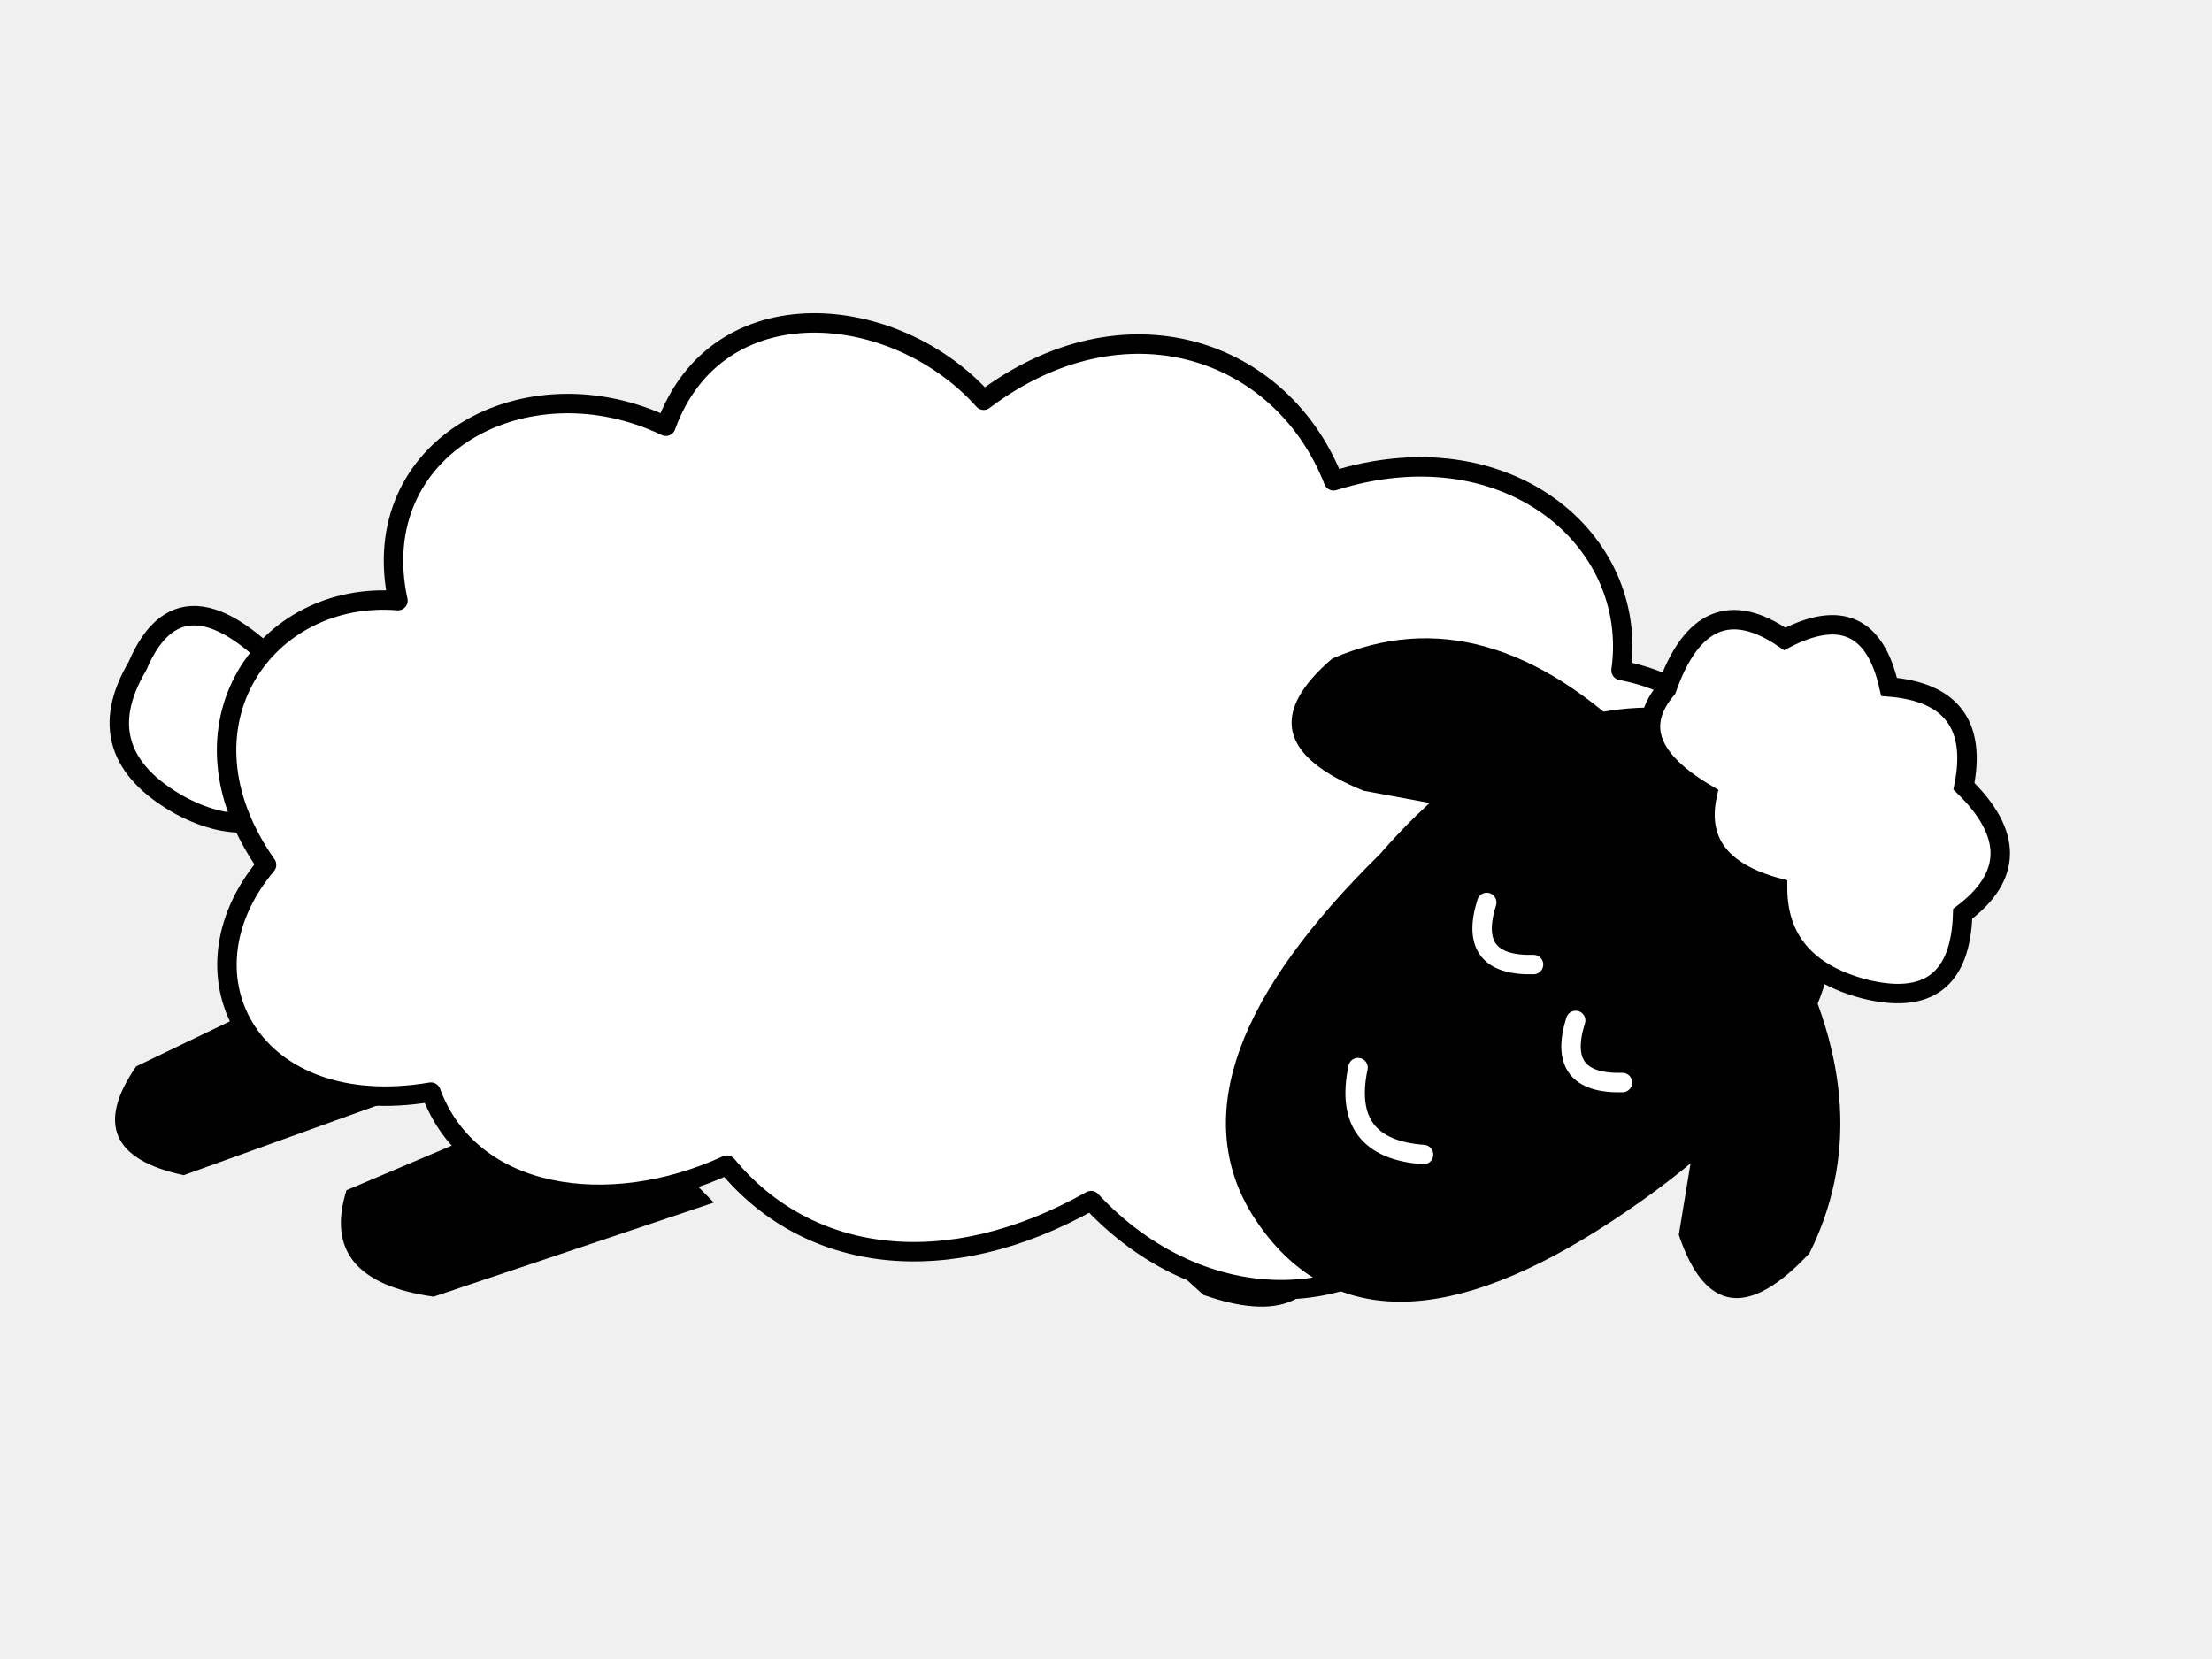
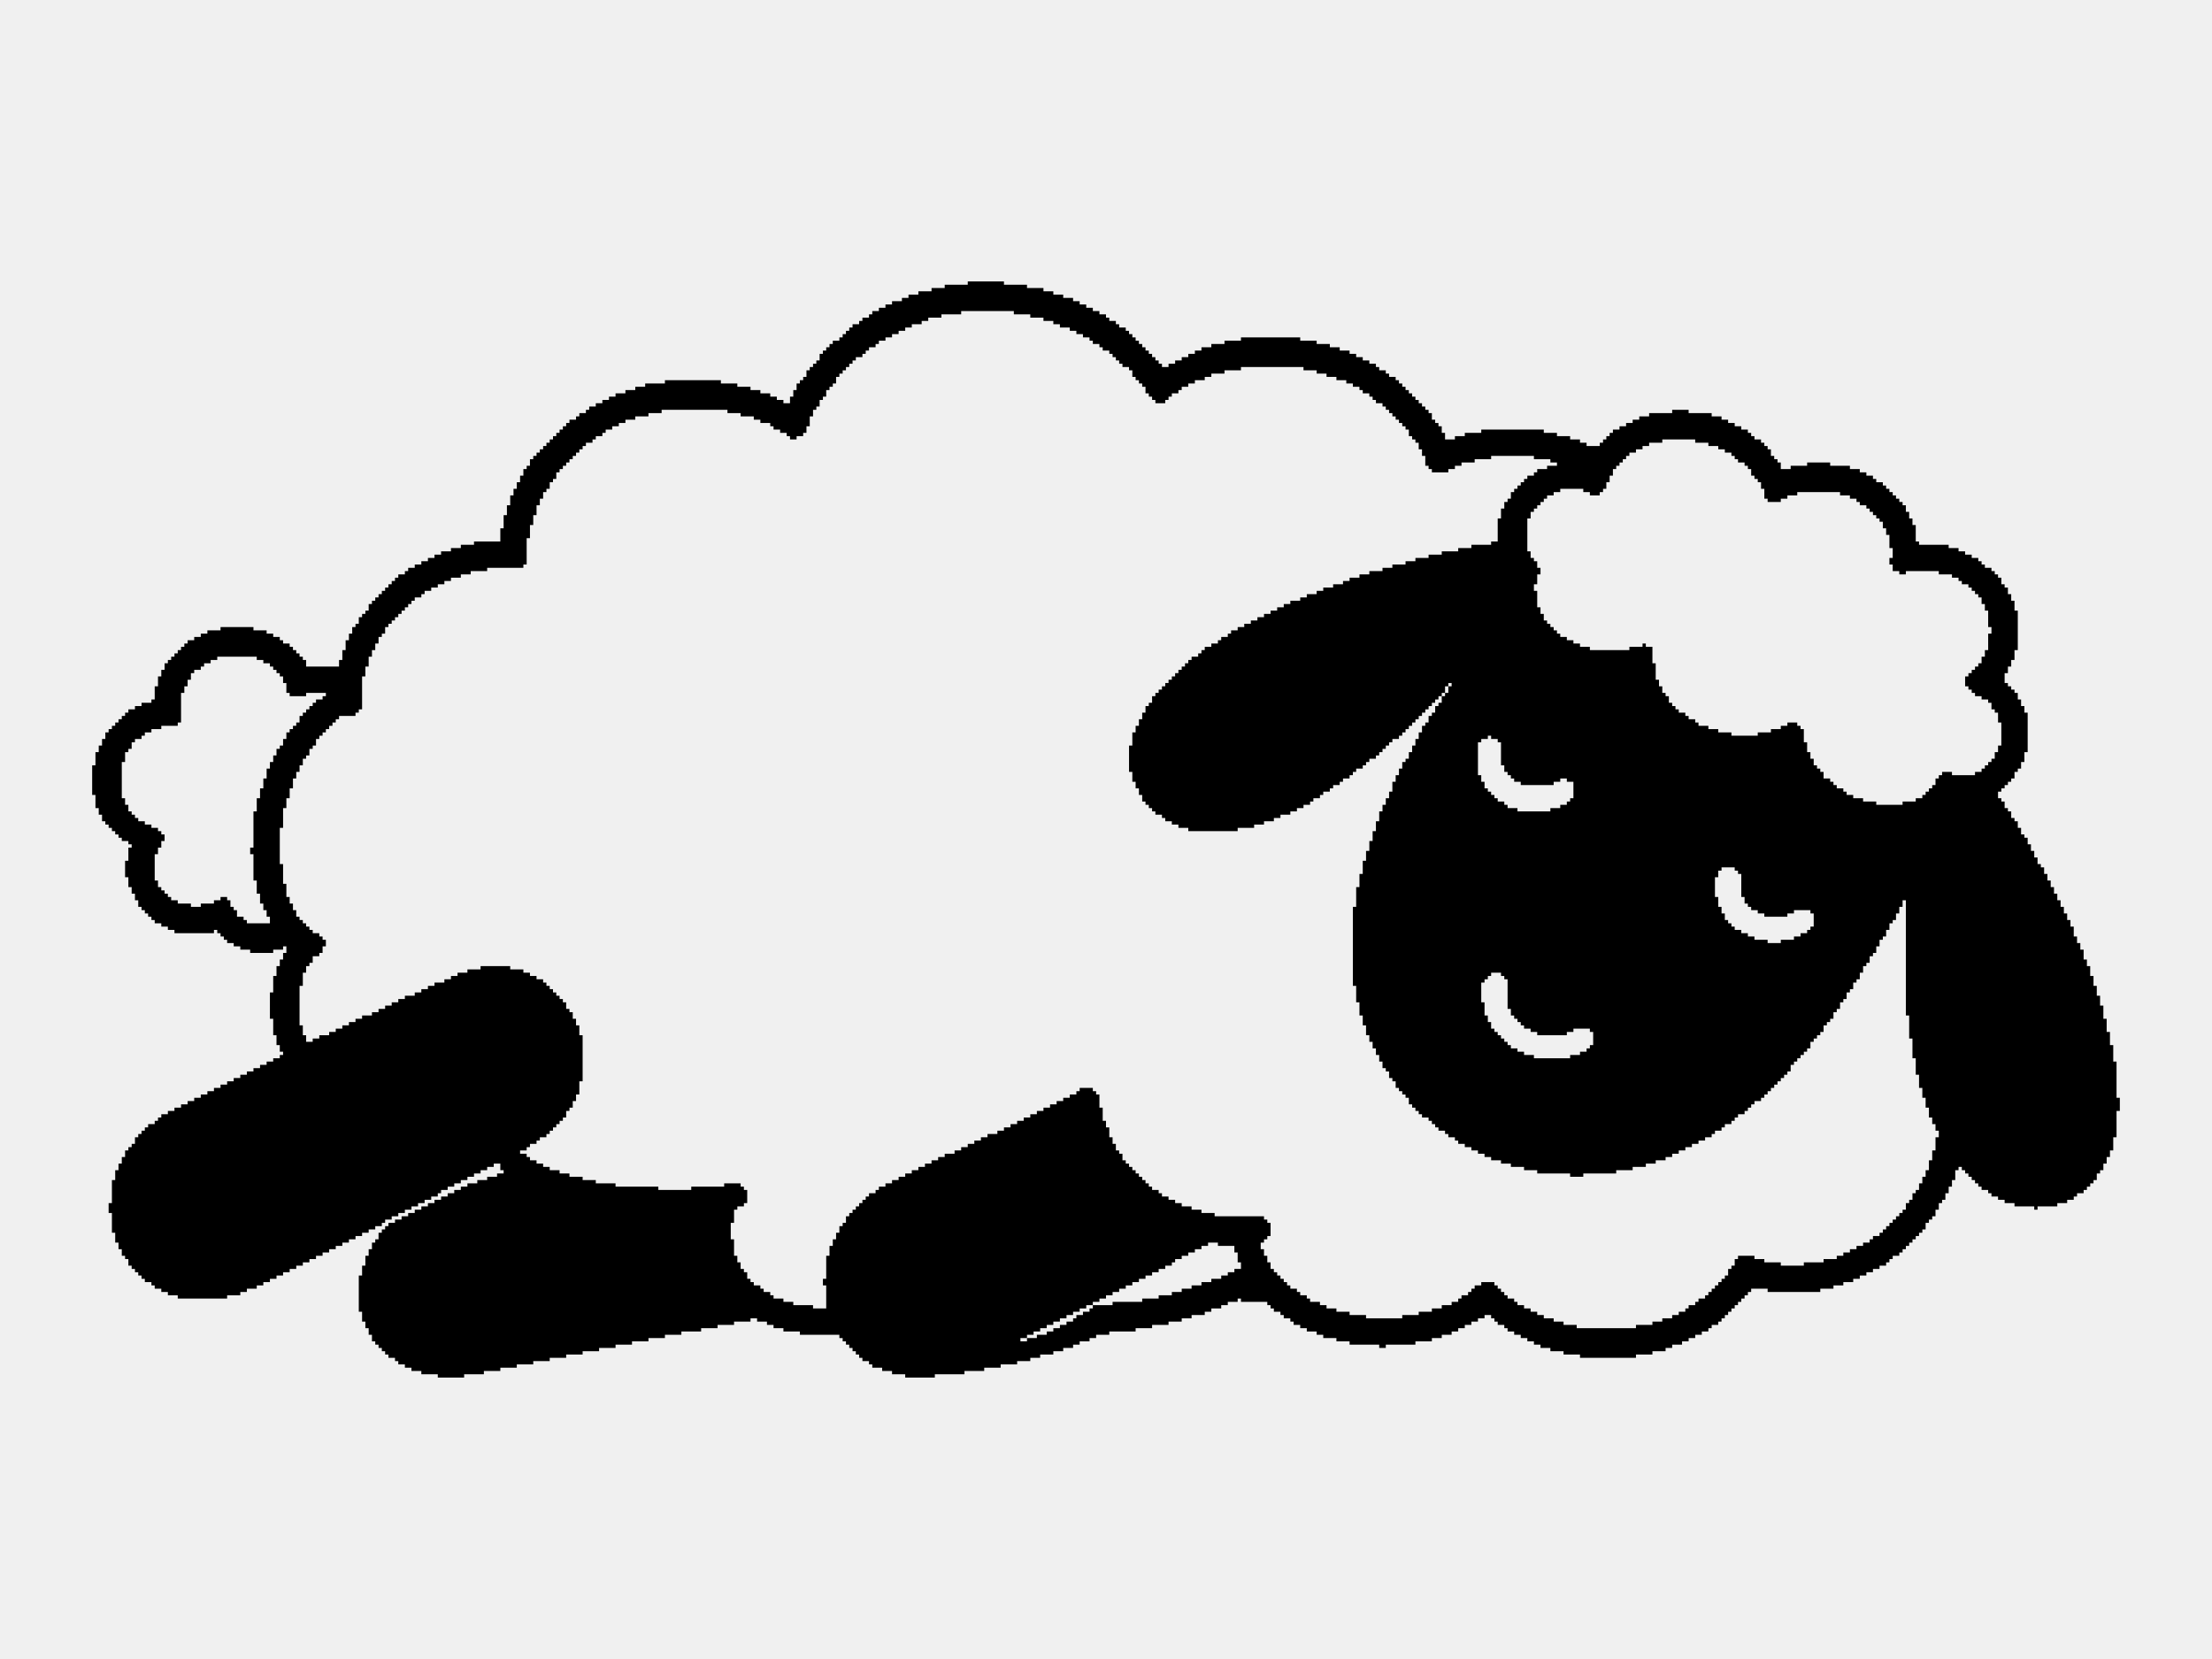
- <svg xmlns="http://www.w3.org/2000/svg" width="256" height="192" viewBox="0 0 256 192">
-   <g transform="translate(12 10) scale(.9)">
-     <g transform="rotate(8 128 100)">
-       <path d="M23 92q-17-15-21 0q-5 12 8 17q11 4 17-5" fill="white" stroke="black" stroke-width="2.5" />
-       <path d="m39 123-30 20q-6 12 8 13l36-19m15 0-30 18q-2 12 13 12l34-17m39-14 25 17q15 3 15-9l-27-18" fill="black" />
-       <path d="M47 141C25 148 12 131 22 115C7 99 17 80 34 79C27 60 46 46 65 52C69 33 92 32 105 43C121 27 142 31 151 47C172 37 191 49 191 66C211 67 215 88 202 99C214 119 199 136 181 134C171 154 149 156 133 143C116 156 98 156 86 145C72 154 54 154 47 141Z" fill="white" stroke="black" stroke-width="2.5" stroke-linejoin="round" />
-       <g transform="rotate(45 183 93)">
-         <path d="M181 64q-16 15-10 43q5 38 26 40q24 2 27-33q3-37-15-49Z" fill="black" stroke="black" stroke-width="2.5" />
-         <path d="M179 72q-28 4-33 25q1 16 16 7l24-22M211 72q24 4 33 22q3 17-12 12l-21-22" fill="black" />
-         <path d="M183 100q5 7 10 0m9 0q5 7 10 0" fill="none" stroke="white" stroke-width="2.5" stroke-linecap="round" />
-         <path d="M190 126q7 8 14 0" fill="none" stroke="white" stroke-width="2.5" stroke-linecap="round" />
-         <path d="M175 65q-8-12 4-16q2-12 13-7q8-9 16 0q13-2 13 10q10 8 0 16q-9 7-17 1q-9 7-15 0q-12 5-14-4Z" fill="white" stroke="black" stroke-width="2.5" />
-       </g>
-     </g>
+ <svg xmlns="http://www.w3.org/2000/svg" width="384" height="288" viewBox="0 0 384 288">
+   <g transform="translate(16 48.85714) scale(0.571429)">
+     <path fill="black" d="M266 0h11v1h-11ZM259 1h25v1h-25ZM255 2h34v1h-34ZM251 3h41v1h-41ZM248 4h47v1h-47ZM246 5h52v1h-52ZM243 6h57v1h-57ZM241 7h61v1h-61ZM239 8h65v1h-65ZM237 9h27v1h-27ZM280 9h26v1h-26ZM236 10h22v1h-22ZM285 10h23v1h-23ZM234 11h20v1h-20ZM289 11h20v1h-20ZM233 12h19v1h-19ZM292 12h19v1h-19ZM231 13h18v1h-18ZM294 13h18v1h-18ZM230 14h17v1h-17ZM297 14h17v1h-17ZM229 15h16v1h-16ZM299 15h16v1h-16ZM228 16h15v1h-15ZM301 16h15v1h-15ZM227 17h14v1h-14ZM303 17h14v1h-14ZM349 17h18v1h-18ZM225 18h14v1h-14ZM304 18h14v1h-14ZM344 18h28v1h-28ZM224 19h14v1h-14ZM306 19h13v1h-13ZM340 19h36v1h-36ZM223 20h13v1h-13ZM307 20h13v1h-13ZM337 20h42v1h-42ZM222 21h13v1h-13ZM309 21h12v1h-12ZM335 21h47v1h-47ZM221 22h13v1h-13ZM310 22h12v1h-12ZM333 22h51v1h-51ZM221 23h11v1h-11ZM311 23h12v1h-12ZM331 23h55v1h-55ZM220 24h11v1h-11ZM312 24h12v1h-12ZM329 24h59v1h-59ZM219 25h11v1h-11ZM313 25h12v1h-12ZM327 25h63v1h-63ZM218 26h11v1h-11ZM315 26h34v1h-34ZM368 26h23v1h-23ZM217 27h11v1h-11ZM316 27h28v1h-28ZM372 27h21v1h-21ZM217 28h10v1h-10ZM316 28h24v1h-24ZM375 28h19v1h-19ZM216 29h10v1h-10ZM317 29h21v1h-21ZM378 29h18v1h-18ZM174 30h17v1h-17ZM215 30h11v1h-11ZM318 30h17v1h-17ZM381 30h16v1h-16ZM168 31h28v1h-28ZM214 31h11v1h-11ZM319 31h14v1h-14ZM383 31h15v1h-15ZM165 32h35v1h-35ZM214 32h10v1h-10ZM320 32h11v1h-11ZM385 32h14v1h-14ZM162 33h41v1h-41ZM213 33h10v1h-10ZM320 33h10v1h-10ZM386 33h14v1h-14ZM159 34h47v1h-47ZM213 34h10v1h-10ZM321 34h7v1h-7ZM388 34h13v1h-13ZM157 35h51v1h-51ZM212 35h10v1h-10ZM322 35h5v1h-5ZM389 35h13v1h-13ZM155 36h55v1h-55ZM212 36h9v1h-9ZM323 36h3v1h-3ZM390 36h13v1h-13ZM153 37h68v1h-68ZM392 37h12v1h-12ZM151 38h69v1h-69ZM393 38h12v1h-12ZM150 39h23v1h-23ZM193 39h26v1h-26ZM394 39h12v1h-12ZM480 39h5v1h-5ZM148 40h21v1h-21ZM197 40h22v1h-22ZM395 40h12v1h-12ZM473 40h19v1h-19ZM147 41h18v1h-18ZM201 41h17v1h-17ZM396 41h11v1h-11ZM470 41h25v1h-25ZM145 42h17v1h-17ZM203 42h15v1h-15ZM397 42h11v1h-11ZM468 42h29v1h-29ZM144 43h16v1h-16ZM206 43h12v1h-12ZM398 43h11v1h-11ZM466 43h33v1h-33ZM143 44h15v1h-15ZM207 44h10v1h-10ZM399 44h11v1h-11ZM464 44h37v1h-37ZM142 45h14v1h-14ZM209 45h8v1h-8ZM400 45h10v1h-10ZM422 45h19v1h-19ZM462 45h41v1h-41ZM141 46h14v1h-14ZM211 46h5v1h-5ZM400 46h11v1h-11ZM417 46h28v1h-28ZM461 46h43v1h-43ZM140 47h13v1h-13ZM212 47h2v1h-2ZM401 47h10v1h-10ZM414 47h35v1h-35ZM460 47h45v1h-45ZM139 48h13v1h-13ZM402 48h50v1h-50ZM459 48h18v1h-18ZM487 48h20v1h-20ZM138 49h12v1h-12ZM403 49h51v1h-51ZM458 49h15v1h-15ZM491 49h17v1h-17ZM137 50h12v1h-12ZM403 50h68v1h-68ZM494 50h15v1h-15ZM136 51h12v1h-12ZM404 51h65v1h-65ZM496 51h14v1h-14ZM135 52h12v1h-12ZM404 52h63v1h-63ZM498 52h12v1h-12ZM134 53h12v1h-12ZM405 53h20v1h-20ZM438 53h28v1h-28ZM499 53h12v1h-12ZM133 54h12v1h-12ZM405 54h15v1h-15ZM443 54h22v1h-22ZM500 54h12v1h-12ZM133 55h11v1h-11ZM405 55h11v1h-11ZM445 55h19v1h-19ZM502 55h11v1h-11ZM521 55h7v1h-7ZM132 56h11v1h-11ZM406 56h8v1h-8ZM442 56h21v1h-21ZM503 56h10v1h-10ZM516 56h18v1h-18ZM131 57h11v1h-11ZM407 57h5v1h-5ZM439 57h23v1h-23ZM504 57h33v1h-33ZM131 58h10v1h-10ZM438 58h24v1h-24ZM504 58h35v1h-35ZM130 59h11v1h-11ZM436 59h25v1h-25ZM505 59h36v1h-36ZM130 60h10v1h-10ZM435 60h26v1h-26ZM506 60h36v1h-36ZM129 61h10v1h-10ZM434 61h26v1h-26ZM507 61h37v1h-37ZM129 62h10v1h-10ZM433 62h27v1h-27ZM507 62h38v1h-38ZM128 63h10v1h-10ZM432 63h14v1h-14ZM453 63h6v1h-6ZM508 63h38v1h-38ZM128 64h9v1h-9ZM431 64h13v1h-13ZM455 64h3v1h-3ZM508 64h10v1h-10ZM531 64h16v1h-16ZM127 65h10v1h-10ZM431 65h11v1h-11ZM508 65h7v1h-7ZM534 65h14v1h-14ZM127 66h9v1h-9ZM430 66h11v1h-11ZM509 66h4v1h-4ZM536 66h13v1h-13ZM127 67h9v1h-9ZM429 67h11v1h-11ZM537 67h13v1h-13ZM126 68h9v1h-9ZM429 68h10v1h-10ZM539 68h12v1h-12ZM126 69h9v1h-9ZM428 69h10v1h-10ZM540 69h11v1h-11ZM126 70h9v1h-9ZM428 70h9v1h-9ZM541 70h11v1h-11ZM125 71h9v1h-9ZM428 71h9v1h-9ZM542 71h10v1h-10ZM125 72h9v1h-9ZM427 72h9v1h-9ZM543 72h10v1h-10ZM125 73h9v1h-9ZM427 73h9v1h-9ZM544 73h9v1h-9ZM125 74h8v1h-8ZM427 74h9v1h-9ZM544 74h10v1h-10ZM124 75h9v1h-9ZM427 75h9v1h-9ZM545 75h9v1h-9ZM124 76h9v1h-9ZM427 76h9v1h-9ZM545 76h9v1h-9ZM124 77h9v1h-9ZM427 77h9v1h-9ZM546 77h8v1h-8ZM124 78h8v1h-8ZM427 78h9v1h-9ZM546 78h8v1h-8ZM116 79h16v1h-16ZM425 79h11v1h-11ZM546 79h9v1h-9ZM112 80h20v1h-20ZM419 80h17v1h-17ZM546 80h18v1h-18ZM109 81h23v1h-23ZM415 81h21v1h-21ZM547 81h20v1h-20ZM106 82h26v1h-26ZM410 82h27v1h-27ZM547 82h22v1h-22ZM104 83h28v1h-28ZM406 83h31v1h-31ZM547 83h24v1h-24ZM102 84h30v1h-30ZM402 84h36v1h-36ZM546 84h27v1h-27ZM100 85h32v1h-32ZM399 85h40v1h-40ZM546 85h28v1h-28ZM98 86h33v1h-33ZM395 86h44v1h-44ZM547 86h28v1h-28ZM96 87h24v1h-24ZM392 87h48v1h-48ZM547 87h30v1h-30ZM95 88h20v1h-20ZM388 88h52v1h-52ZM549 88h2v1h-2ZM561 88h17v1h-17ZM93 89h19v1h-19ZM385 89h54v1h-54ZM565 89h14v1h-14ZM92 90h17v1h-17ZM382 90h57v1h-57ZM567 90h13v1h-13ZM91 91h16v1h-16ZM380 91h59v1h-59ZM568 91h12v1h-12ZM90 92h15v1h-15ZM377 92h61v1h-61ZM570 92h11v1h-11ZM89 93h14v1h-14ZM374 93h64v1h-64ZM571 93h11v1h-11ZM88 94h13v1h-13ZM372 94h67v1h-67ZM572 94h10v1h-10ZM87 95h13v1h-13ZM369 95h70v1h-70ZM573 95h10v1h-10ZM86 96h12v1h-12ZM367 96h72v1h-72ZM574 96h9v1h-9ZM85 97h12v1h-12ZM364 97h75v1h-75ZM574 97h10v1h-10ZM84 98h12v1h-12ZM362 98h77v1h-77ZM575 98h9v1h-9ZM84 99h11v1h-11ZM360 99h80v1h-80ZM575 99h9v1h-9ZM83 100h11v1h-11ZM358 100h82v1h-82ZM576 100h9v1h-9ZM82 101h11v1h-11ZM356 101h85v1h-85ZM576 101h9v1h-9ZM81 102h11v1h-11ZM354 102h87v1h-87ZM576 102h9v1h-9ZM81 103h10v1h-10ZM352 103h90v1h-90ZM576 103h9v1h-9ZM80 104h10v1h-10ZM350 104h93v1h-93ZM576 104h9v1h-9ZM39 105h10v1h-10ZM79 105h10v1h-10ZM348 105h96v1h-96ZM577 105h8v1h-8ZM35 106h18v1h-18ZM79 106h10v1h-10ZM346 106h99v1h-99ZM577 106h8v1h-8ZM33 107h22v1h-22ZM78 107h10v1h-10ZM345 107h101v1h-101ZM576 107h9v1h-9ZM31 108h26v1h-26ZM78 108h9v1h-9ZM343 108h105v1h-105ZM576 108h9v1h-9ZM29 109h29v1h-29ZM77 109h10v1h-10ZM342 109h108v1h-108ZM576 109h9v1h-9ZM28 110h32v1h-32ZM77 110h9v1h-9ZM340 110h112v1h-112ZM471 110h1v1h-1ZM576 110h9v1h-9ZM27 111h34v1h-34ZM77 111h9v1h-9ZM338 111h117v1h-117ZM467 111h7v1h-7ZM576 111h9v1h-9ZM26 112h36v1h-36ZM76 112h9v1h-9ZM337 112h137v1h-137ZM575 112h9v1h-9ZM25 113h38v1h-38ZM76 113h9v1h-9ZM336 113h138v1h-138ZM575 113h9v1h-9ZM24 114h14v1h-14ZM50 114h14v1h-14ZM76 114h8v1h-8ZM334 114h140v1h-140ZM574 114h10v1h-10ZM23 115h13v1h-13ZM52 115h13v1h-13ZM75 115h9v1h-9ZM333 115h141v1h-141ZM574 115h9v1h-9ZM22 116h12v1h-12ZM54 116h11v1h-11ZM75 116h9v1h-9ZM332 116h143v1h-143ZM573 116h10v1h-10ZM22 117h11v1h-11ZM55 117h28v1h-28ZM331 117h144v1h-144ZM572 117h10v1h-10ZM21 118h10v1h-10ZM56 118h27v1h-27ZM330 118h145v1h-145ZM571 118h11v1h-11ZM21 119h9v1h-9ZM57 119h26v1h-26ZM329 119h146v1h-146ZM570 119h11v1h-11ZM20 120h10v1h-10ZM58 120h24v1h-24ZM328 120h147v1h-147ZM569 120h12v1h-12ZM20 121h9v1h-9ZM58 121h24v1h-24ZM327 121h149v1h-149ZM569 121h12v1h-12ZM20 122h9v1h-9ZM59 122h23v1h-23ZM326 122h86v1h-86ZM413 122h63v1h-63ZM569 122h13v1h-13ZM19 123h9v1h-9ZM59 123h23v1h-23ZM325 123h86v1h-86ZM412 123h65v1h-65ZM570 123h13v1h-13ZM19 124h9v1h-9ZM59 124h23v1h-23ZM324 124h87v1h-87ZM412 124h65v1h-65ZM571 124h13v1h-13ZM19 125h8v1h-8ZM60 125h5v1h-5ZM71 125h11v1h-11ZM323 125h87v1h-87ZM411 125h67v1h-67ZM572 125h13v1h-13ZM19 126h8v1h-8ZM70 126h12v1h-12ZM322 126h87v1h-87ZM410 126h69v1h-69ZM574 126h11v1h-11ZM18 127h9v1h-9ZM68 127h14v1h-14ZM322 127h86v1h-86ZM410 127h69v1h-69ZM576 127h10v1h-10ZM15 128h12v1h-12ZM67 128h15v1h-15ZM321 128h86v1h-86ZM409 128h71v1h-71ZM577 128h9v1h-9ZM13 129h14v1h-14ZM66 129h16v1h-16ZM320 129h86v1h-86ZM408 129h73v1h-73ZM577 129h10v1h-10ZM11 130h16v1h-16ZM65 130h16v1h-16ZM320 130h85v1h-85ZM408 130h74v1h-74ZM578 130h9v1h-9ZM10 131h17v1h-17ZM64 131h16v1h-16ZM319 131h85v1h-85ZM407 131h77v1h-77ZM579 131h9v1h-9ZM9 132h18v1h-18ZM63 132h12v1h-12ZM319 132h84v1h-84ZM406 132h79v1h-79ZM579 132h9v1h-9ZM8 133h19v1h-19ZM63 133h11v1h-11ZM318 133h84v1h-84ZM406 133h81v1h-81ZM579 133h9v1h-9ZM7 134h19v1h-19ZM62 134h11v1h-11ZM318 134h83v1h-83ZM405 134h83v1h-83ZM515 134h3v1h-3ZM580 134h8v1h-8ZM6 135h15v1h-15ZM61 135h11v1h-11ZM317 135h83v1h-83ZM404 135h87v1h-87ZM513 135h6v1h-6ZM580 135h8v1h-8ZM5 136h13v1h-13ZM60 136h11v1h-11ZM317 136h82v1h-82ZM404 136h90v1h-90ZM510 136h10v1h-10ZM580 136h8v1h-8ZM4 137h12v1h-12ZM59 137h11v1h-11ZM316 137h82v1h-82ZM403 137h95v1h-95ZM506 137h14v1h-14ZM580 137h8v1h-8ZM4 138h11v1h-11ZM59 138h10v1h-10ZM316 138h81v1h-81ZM403 138h21v1h-21ZM425 138h95v1h-95ZM580 138h8v1h-8ZM3 139h10v1h-10ZM58 139h10v1h-10ZM316 139h79v1h-79ZM402 139h20v1h-20ZM427 139h93v1h-93ZM580 139h8v1h-8ZM3 140h9v1h-9ZM58 140h10v1h-10ZM316 140h78v1h-78ZM402 140h19v1h-19ZM428 140h93v1h-93ZM580 140h8v1h-8ZM2 141h10v1h-10ZM57 141h10v1h-10ZM315 141h78v1h-78ZM401 141h20v1h-20ZM428 141h93v1h-93ZM579 141h9v1h-9ZM2 142h9v1h-9ZM56 142h10v1h-10ZM315 142h77v1h-77ZM401 142h20v1h-20ZM428 142h93v1h-93ZM579 142h9v1h-9ZM1 143h9v1h-9ZM56 143h10v1h-10ZM315 143h76v1h-76ZM400 143h21v1h-21ZM428 143h94v1h-94ZM578 143h9v1h-9ZM1 144h9v1h-9ZM55 144h10v1h-10ZM315 144h75v1h-75ZM400 144h21v1h-21ZM428 144h94v1h-94ZM578 144h9v1h-9ZM1 145h9v1h-9ZM55 145h9v1h-9ZM315 145h73v1h-73ZM399 145h22v1h-22ZM428 145h95v1h-95ZM577 145h10v1h-10ZM1 146h8v1h-8ZM54 146h10v1h-10ZM315 146h72v1h-72ZM398 146h23v1h-23ZM428 146h95v1h-95ZM576 146h10v1h-10ZM0 147h9v1h-9ZM54 147h9v1h-9ZM315 147h71v1h-71ZM398 147h23v1h-23ZM429 147h95v1h-95ZM575 147h11v1h-11ZM0 148h9v1h-9ZM53 148h10v1h-10ZM315 148h69v1h-69ZM397 148h24v1h-24ZM429 148h96v1h-96ZM574 148h11v1h-11ZM0 149h9v1h-9ZM53 149h9v1h-9ZM316 149h67v1h-67ZM397 149h24v1h-24ZM430 149h96v1h-96ZM562 149h3v1h-3ZM572 149h12v1h-12ZM0 150h9v1h-9ZM53 150h9v1h-9ZM316 150h66v1h-66ZM396 150h26v1h-26ZM431 150h95v1h-95ZM561 150h23v1h-23ZM0 151h9v1h-9ZM52 151h9v1h-9ZM316 151h64v1h-64ZM396 151h26v1h-26ZM432 151h14v1h-14ZM448 151h80v1h-80ZM560 151h23v1h-23ZM0 152h9v1h-9ZM52 152h9v1h-9ZM317 152h62v1h-62ZM395 152h28v1h-28ZM434 152h10v1h-10ZM450 152h79v1h-79ZM560 152h22v1h-22ZM0 153h9v1h-9ZM52 153h9v1h-9ZM317 153h60v1h-60ZM395 153h28v1h-28ZM450 153h80v1h-80ZM559 153h22v1h-22ZM0 154h9v1h-9ZM51 154h9v1h-9ZM318 154h58v1h-58ZM395 154h29v1h-29ZM450 154h82v1h-82ZM558 154h22v1h-22ZM0 155h9v1h-9ZM51 155h9v1h-9ZM318 155h56v1h-56ZM394 155h31v1h-31ZM450 155h83v1h-83ZM557 155h22v1h-22ZM1 156h8v1h-8ZM51 156h9v1h-9ZM319 156h54v1h-54ZM394 156h32v1h-32ZM450 156h85v1h-85ZM556 156h23v1h-23ZM1 157h9v1h-9ZM50 157h9v1h-9ZM319 157h52v1h-52ZM393 157h34v1h-34ZM449 157h89v1h-89ZM554 157h26v1h-26ZM1 158h9v1h-9ZM50 158h9v1h-9ZM320 158h50v1h-50ZM393 158h36v1h-36ZM448 158h94v1h-94ZM550 158h31v1h-31ZM1 159h10v1h-10ZM50 159h9v1h-9ZM321 159h47v1h-47ZM392 159h38v1h-38ZM446 159h135v1h-135ZM2 160h9v1h-9ZM50 160h8v1h-8ZM322 160h44v1h-44ZM392 160h41v1h-41ZM443 160h139v1h-139ZM2 161h10v1h-10ZM49 161h9v1h-9ZM323 161h41v1h-41ZM391 161h192v1h-192ZM3 162h10v1h-10ZM49 162h9v1h-9ZM325 162h36v1h-36ZM391 162h192v1h-192ZM3 163h11v1h-11ZM49 163h9v1h-9ZM326 163h33v1h-33ZM391 163h193v1h-193ZM4 164h12v1h-12ZM49 164h9v1h-9ZM328 164h28v1h-28ZM390 164h195v1h-195ZM5 165h13v1h-13ZM49 165h9v1h-9ZM330 165h23v1h-23ZM390 165h195v1h-195ZM6 166h14v1h-14ZM49 166h8v1h-8ZM333 166h15v1h-15ZM390 166h196v1h-196ZM7 167h14v1h-14ZM49 167h8v1h-8ZM389 167h197v1h-197ZM8 168h14v1h-14ZM49 168h8v1h-8ZM389 168h198v1h-198ZM9 169h13v1h-13ZM49 169h8v1h-8ZM389 169h199v1h-199ZM11 170h10v1h-10ZM49 170h8v1h-8ZM388 170h200v1h-200ZM12 171h9v1h-9ZM49 171h8v1h-8ZM388 171h201v1h-201ZM11 172h9v1h-9ZM48 172h9v1h-9ZM388 172h201v1h-201ZM11 173h9v1h-9ZM48 173h9v1h-9ZM387 173h203v1h-203ZM11 174h8v1h-8ZM49 174h8v1h-8ZM387 174h203v1h-203ZM11 175h8v1h-8ZM49 175h8v1h-8ZM387 175h204v1h-204ZM10 176h9v1h-9ZM49 176h8v1h-8ZM386 176h205v1h-205ZM10 177h9v1h-9ZM49 177h9v1h-9ZM386 177h206v1h-206ZM10 178h9v1h-9ZM49 178h9v1h-9ZM386 178h109v1h-109ZM499 178h94v1h-94ZM10 179h9v1h-9ZM49 179h9v1h-9ZM386 179h108v1h-108ZM500 179h93v1h-93ZM10 180h9v1h-9ZM49 180h9v1h-9ZM385 180h109v1h-109ZM501 180h93v1h-93ZM11 181h8v1h-8ZM49 181h9v1h-9ZM385 181h108v1h-108ZM501 181h93v1h-93ZM11 182h9v1h-9ZM50 182h8v1h-8ZM385 182h108v1h-108ZM501 182h94v1h-94ZM11 183h9v1h-9ZM50 183h9v1h-9ZM385 183h108v1h-108ZM501 183h94v1h-94ZM12 184h9v1h-9ZM50 184h9v1h-9ZM384 184h109v1h-109ZM501 184h95v1h-95ZM12 185h10v1h-10ZM50 185h9v1h-9ZM384 185h109v1h-109ZM501 185h95v1h-95ZM13 186h10v1h-10ZM51 186h8v1h-8ZM384 186h109v1h-109ZM501 186h96v1h-96ZM13 187h11v1h-11ZM39 187h2v1h-2ZM51 187h9v1h-9ZM384 187h110v1h-110ZM502 187h95v1h-95ZM14 188h12v1h-12ZM37 188h5v1h-5ZM51 188h9v1h-9ZM384 188h110v1h-110ZM502 188h48v1h-48ZM551 188h47v1h-47ZM14 189h16v1h-16ZM33 189h9v1h-9ZM52 189h9v1h-9ZM384 189h110v1h-110ZM503 189h47v1h-47ZM551 189h47v1h-47ZM15 190h28v1h-28ZM52 190h9v1h-9ZM383 190h112v1h-112ZM504 190h45v1h-45ZM551 190h48v1h-48ZM16 191h28v1h-28ZM53 191h9v1h-9ZM383 191h112v1h-112ZM506 191h11v1h-11ZM522 191h27v1h-27ZM551 191h48v1h-48ZM17 192h27v1h-27ZM53 192h9v1h-9ZM383 192h113v1h-113ZM508 192h7v1h-7ZM523 192h25v1h-25ZM551 192h49v1h-49ZM18 193h28v1h-28ZM54 193h9v1h-9ZM383 193h113v1h-113ZM523 193h25v1h-25ZM551 193h49v1h-49ZM19 194h28v1h-28ZM54 194h10v1h-10ZM383 194h114v1h-114ZM523 194h24v1h-24ZM551 194h50v1h-50ZM21 195h44v1h-44ZM383 195h115v1h-115ZM523 195h23v1h-23ZM551 195h50v1h-50ZM23 196h43v1h-43ZM383 196h116v1h-116ZM522 196h24v1h-24ZM551 196h51v1h-51ZM25 197h12v1h-12ZM38 197h29v1h-29ZM383 197h118v1h-118ZM521 197h24v1h-24ZM551 197h51v1h-51ZM39 198h30v1h-30ZM383 198h120v1h-120ZM519 198h26v1h-26ZM551 198h51v1h-51ZM40 199h30v1h-30ZM383 199h122v1h-122ZM517 199h27v1h-27ZM551 199h52v1h-52ZM41 200h30v1h-30ZM383 200h126v1h-126ZM513 200h30v1h-30ZM551 200h52v1h-52ZM43 201h28v1h-28ZM383 201h160v1h-160ZM551 201h53v1h-53ZM45 202h13v1h-13ZM59 202h11v1h-11ZM383 202h159v1h-159ZM551 202h53v1h-53ZM48 203h7v1h-7ZM59 203h11v1h-11ZM383 203h159v1h-159ZM551 203h54v1h-54ZM58 204h11v1h-11ZM383 204h158v1h-158ZM551 204h54v1h-54ZM58 205h9v1h-9ZM383 205h157v1h-157ZM551 205h54v1h-54ZM57 206h10v1h-10ZM383 206h157v1h-157ZM551 206h55v1h-55ZM57 207h9v1h-9ZM383 207h156v1h-156ZM551 207h55v1h-55ZM56 208h9v1h-9ZM118 208h9v1h-9ZM383 208h155v1h-155ZM551 208h56v1h-56ZM56 209h9v1h-9ZM114 209h17v1h-17ZM383 209h155v1h-155ZM551 209h56v1h-56ZM56 210h8v1h-8ZM111 210h22v1h-22ZM383 210h42v1h-42ZM428 210h109v1h-109ZM551 210h56v1h-56ZM55 211h9v1h-9ZM109 211h26v1h-26ZM383 211h41v1h-41ZM429 211h108v1h-108ZM551 211h57v1h-57ZM55 212h9v1h-9ZM107 212h30v1h-30ZM383 212h40v1h-40ZM430 212h106v1h-106ZM551 212h57v1h-57ZM55 213h9v1h-9ZM104 213h34v1h-34ZM383 213h39v1h-39ZM430 213h105v1h-105ZM551 213h57v1h-57ZM55 214h8v1h-8ZM102 214h37v1h-37ZM384 214h38v1h-38ZM430 214h105v1h-105ZM551 214h58v1h-58ZM55 215h8v1h-8ZM100 215h40v1h-40ZM384 215h38v1h-38ZM430 215h104v1h-104ZM551 215h58v1h-58ZM54 216h9v1h-9ZM98 216h43v1h-43ZM384 216h38v1h-38ZM430 216h103v1h-103ZM551 216h58v1h-58ZM54 217h9v1h-9ZM95 217h47v1h-47ZM384 217h38v1h-38ZM430 217h103v1h-103ZM551 217h59v1h-59ZM54 218h9v1h-9ZM93 218h50v1h-50ZM384 218h38v1h-38ZM430 218h102v1h-102ZM551 218h59v1h-59ZM54 219h9v1h-9ZM91 219h53v1h-53ZM385 219h38v1h-38ZM430 219h101v1h-101ZM551 219h59v1h-59ZM54 220h9v1h-9ZM89 220h55v1h-55ZM385 220h38v1h-38ZM430 220h101v1h-101ZM551 220h60v1h-60ZM54 221h9v1h-9ZM87 221h58v1h-58ZM385 221h38v1h-38ZM431 221h99v1h-99ZM551 221h60v1h-60ZM54 222h9v1h-9ZM85 222h61v1h-61ZM385 222h38v1h-38ZM431 222h98v1h-98ZM551 222h60v1h-60ZM54 223h9v1h-9ZM82 223h64v1h-64ZM386 223h38v1h-38ZM432 223h97v1h-97ZM552 223h59v1h-59ZM55 224h8v1h-8ZM80 224h67v1h-67ZM386 224h38v1h-38ZM433 224h95v1h-95ZM552 224h60v1h-60ZM55 225h8v1h-8ZM78 225h69v1h-69ZM386 225h39v1h-39ZM434 225h93v1h-93ZM552 225h60v1h-60ZM55 226h9v1h-9ZM76 226h72v1h-72ZM387 226h38v1h-38ZM435 226h91v1h-91ZM552 226h60v1h-60ZM55 227h9v1h-9ZM74 227h74v1h-74ZM387 227h39v1h-39ZM437 227h13v1h-13ZM455 227h71v1h-71ZM552 227h60v1h-60ZM55 228h9v1h-9ZM72 228h76v1h-76ZM387 228h40v1h-40ZM439 228h9v1h-9ZM456 228h69v1h-69ZM552 228h61v1h-61ZM56 229h9v1h-9ZM69 229h80v1h-80ZM388 229h40v1h-40ZM456 229h68v1h-68ZM552 229h61v1h-61ZM56 230h9v1h-9ZM67 230h82v1h-82ZM388 230h41v1h-41ZM456 230h67v1h-67ZM553 230h60v1h-60ZM56 231h93v1h-93ZM389 231h41v1h-41ZM456 231h66v1h-66ZM553 231h60v1h-60ZM57 232h92v1h-92ZM389 232h42v1h-42ZM455 232h67v1h-67ZM553 232h61v1h-61ZM57 233h92v1h-92ZM390 233h43v1h-43ZM454 233h67v1h-67ZM553 233h61v1h-61ZM58 234h91v1h-91ZM390 234h45v1h-45ZM452 234h68v1h-68ZM553 234h61v1h-61ZM57 235h92v1h-92ZM391 235h47v1h-47ZM449 235h70v1h-70ZM553 235h61v1h-61ZM55 236h94v1h-94ZM391 236h127v1h-127ZM554 236h60v1h-60ZM53 237h96v1h-96ZM392 237h125v1h-125ZM554 237h61v1h-61ZM51 238h98v1h-98ZM392 238h124v1h-124ZM554 238h61v1h-61ZM49 239h100v1h-100ZM393 239h123v1h-123ZM554 239h61v1h-61ZM47 240h102v1h-102ZM394 240h121v1h-121ZM554 240h61v1h-61ZM45 241h104v1h-104ZM394 241h120v1h-120ZM555 241h60v1h-60ZM43 242h106v1h-106ZM395 242h118v1h-118ZM555 242h60v1h-60ZM41 243h107v1h-107ZM396 243h116v1h-116ZM555 243h60v1h-60ZM39 244h109v1h-109ZM396 244h115v1h-115ZM555 244h60v1h-60ZM37 245h111v1h-111ZM300 245h4v1h-4ZM397 245h113v1h-113ZM556 245h59v1h-59ZM35 246h113v1h-113ZM299 246h6v1h-6ZM398 246h111v1h-111ZM556 246h59v1h-59ZM33 247h114v1h-114ZM297 247h9v1h-9ZM399 247h109v1h-109ZM556 247h59v1h-59ZM31 248h116v1h-116ZM295 248h11v1h-11ZM400 248h107v1h-107ZM557 248h59v1h-59ZM29 249h117v1h-117ZM293 249h13v1h-13ZM400 249h105v1h-105ZM557 249h59v1h-59ZM27 250h119v1h-119ZM291 250h15v1h-15ZM401 250h103v1h-103ZM557 250h59v1h-59ZM25 251h120v1h-120ZM289 251h18v1h-18ZM402 251h101v1h-101ZM558 251h58v1h-58ZM23 252h121v1h-121ZM287 252h20v1h-20ZM403 252h99v1h-99ZM558 252h57v1h-57ZM21 253h123v1h-123ZM285 253h22v1h-22ZM404 253h96v1h-96ZM558 253h57v1h-57ZM20 254h123v1h-123ZM283 254h24v1h-24ZM406 254h93v1h-93ZM559 254h56v1h-56ZM19 255h123v1h-123ZM281 255h27v1h-27ZM407 255h91v1h-91ZM559 255h56v1h-56ZM17 256h124v1h-124ZM279 256h29v1h-29ZM408 256h88v1h-88ZM560 256h55v1h-55ZM16 257h124v1h-124ZM277 257h32v1h-32ZM409 257h86v1h-86ZM560 257h55v1h-55ZM15 258h124v1h-124ZM275 258h34v1h-34ZM411 258h82v1h-82ZM561 258h54v1h-54ZM14 259h124v1h-124ZM272 259h37v1h-37ZM412 259h80v1h-80ZM561 259h54v1h-54ZM13 260h123v1h-123ZM270 260h40v1h-40ZM414 260h76v1h-76ZM560 260h54v1h-54ZM13 261h122v1h-122ZM268 261h42v1h-42ZM415 261h73v1h-73ZM560 261h54v1h-54ZM12 262h121v1h-121ZM266 262h45v1h-45ZM417 262h69v1h-69ZM560 262h54v1h-54ZM11 263h121v1h-121ZM264 263h47v1h-47ZM419 263h65v1h-65ZM560 263h54v1h-54ZM10 264h120v1h-120ZM262 264h50v1h-50ZM421 264h61v1h-61ZM559 264h54v1h-54ZM10 265h122v1h-122ZM259 265h54v1h-54ZM423 265h57v1h-57ZM559 265h54v1h-54ZM9 266h124v1h-124ZM257 266h56v1h-56ZM425 266h53v1h-53ZM559 266h53v1h-53ZM9 267h126v1h-126ZM255 267h59v1h-59ZM428 267h47v1h-47ZM558 267h54v1h-54ZM8 268h114v1h-114ZM124 268h13v1h-13ZM253 268h62v1h-62ZM431 268h41v1h-41ZM558 268h53v1h-53ZM8 269h112v1h-112ZM124 269h15v1h-15ZM251 269h65v1h-65ZM435 269h33v1h-33ZM558 269h9v1h-9ZM568 269h43v1h-43ZM7 270h111v1h-111ZM125 270h17v1h-17ZM249 270h68v1h-68ZM439 270h24v1h-24ZM557 270h9v1h-9ZM569 270h41v1h-41ZM7 271h109v1h-109ZM123 271h22v1h-22ZM247 271h71v1h-71ZM449 271h4v1h-4ZM557 271h9v1h-9ZM570 271h39v1h-39ZM7 272h107v1h-107ZM120 272h29v1h-29ZM245 272h74v1h-74ZM556 272h10v1h-10ZM571 272h38v1h-38ZM6 273h106v1h-106ZM117 273h36v1h-36ZM243 273h77v1h-77ZM556 273h9v1h-9ZM572 273h36v1h-36ZM6 274h104v1h-104ZM114 274h45v1h-45ZM192 274h5v1h-5ZM241 274h80v1h-80ZM555 274h10v1h-10ZM573 274h34v1h-34ZM6 275h102v1h-102ZM112 275h60v1h-60ZM182 275h16v1h-16ZM239 275h83v1h-83ZM555 275h9v1h-9ZM574 275h32v1h-32ZM6 276h100v1h-100ZM110 276h89v1h-89ZM238 276h86v1h-86ZM554 276h10v1h-10ZM576 276h29v1h-29ZM6 277h99v1h-99ZM108 277h91v1h-91ZM236 277h89v1h-89ZM553 277h10v1h-10ZM577 277h26v1h-26ZM6 278h97v1h-97ZM106 278h93v1h-93ZM235 278h92v1h-92ZM553 278h10v1h-10ZM579 278h23v1h-23ZM6 279h95v1h-95ZM104 279h95v1h-95ZM234 279h95v1h-95ZM552 279h10v1h-10ZM581 279h19v1h-19ZM5 280h94v1h-94ZM102 280h96v1h-96ZM233 280h98v1h-98ZM551 280h10v1h-10ZM584 280h13v1h-13ZM5 281h92v1h-92ZM100 281h96v1h-96ZM232 281h102v1h-102ZM551 281h10v1h-10ZM590 281h1v1h-1ZM5 282h90v1h-90ZM98 282h97v1h-97ZM231 282h106v1h-106ZM550 282h10v1h-10ZM6 283h87v1h-87ZM96 283h99v1h-99ZM230 283h111v1h-111ZM549 283h11v1h-11ZM6 284h85v1h-85ZM94 284h101v1h-101ZM229 284h127v1h-127ZM548 284h11v1h-11ZM6 285h83v1h-83ZM92 285h103v1h-103ZM229 285h128v1h-128ZM547 285h11v1h-11ZM6 286h82v1h-82ZM90 286h104v1h-104ZM228 286h130v1h-130ZM546 286h11v1h-11ZM6 287h80v1h-80ZM89 287h105v1h-105ZM227 287h131v1h-131ZM545 287h12v1h-12ZM6 288h78v1h-78ZM88 288h106v1h-106ZM227 288h131v1h-131ZM544 288h12v1h-12ZM7 289h75v1h-75ZM87 289h107v1h-107ZM226 289h132v1h-132ZM543 289h12v1h-12ZM7 290h73v1h-73ZM87 290h107v1h-107ZM226 290h131v1h-131ZM541 290h13v1h-13ZM7 291h71v1h-71ZM86 291h109v1h-109ZM225 291h131v1h-131ZM540 291h13v1h-13ZM8 292h68v1h-68ZM85 292h110v1h-110ZM225 292h114v1h-114ZM342 292h13v1h-13ZM538 292h14v1h-14ZM8 293h66v1h-66ZM85 293h110v1h-110ZM224 293h113v1h-113ZM347 293h8v1h-8ZM536 293h15v1h-15ZM9 294h63v1h-63ZM84 294h111v1h-111ZM224 294h111v1h-111ZM347 294h9v1h-9ZM534 294h16v1h-16ZM9 295h61v1h-61ZM84 295h111v1h-111ZM224 295h109v1h-109ZM348 295h8v1h-8ZM532 295h17v1h-17ZM10 296h58v1h-58ZM83 296h113v1h-113ZM223 296h108v1h-108ZM348 296h9v1h-9ZM500 296h5v1h-5ZM530 296h17v1h-17ZM11 297h55v1h-55ZM83 297h113v1h-113ZM223 297h106v1h-106ZM348 297h9v1h-9ZM499 297h9v1h-9ZM526 297h20v1h-20ZM11 298h53v1h-53ZM83 298h114v1h-114ZM223 298h105v1h-105ZM349 298h9v1h-9ZM499 298h14v1h-14ZM520 298h25v1h-25ZM12 299h50v1h-50ZM82 299h115v1h-115ZM223 299h103v1h-103ZM349 299h9v1h-9ZM498 299h45v1h-45ZM13 300h47v1h-47ZM82 300h116v1h-116ZM223 300h101v1h-101ZM347 300h12v1h-12ZM497 300h44v1h-44ZM14 301h44v1h-44ZM82 301h117v1h-117ZM223 301h99v1h-99ZM345 301h15v1h-15ZM497 301h42v1h-42ZM15 302h41v1h-41ZM81 302h118v1h-118ZM223 302h97v1h-97ZM343 302h18v1h-18ZM496 302h41v1h-41ZM16 303h38v1h-38ZM81 303h119v1h-119ZM222 303h96v1h-96ZM340 303h22v1h-22ZM495 303h40v1h-40ZM18 304h34v1h-34ZM81 304h120v1h-120ZM222 304h94v1h-94ZM337 304h26v1h-26ZM422 304h4v1h-4ZM494 304h38v1h-38ZM19 305h31v1h-31ZM81 305h122v1h-122ZM223 305h91v1h-91ZM334 305h30v1h-30ZM420 305h7v1h-7ZM493 305h36v1h-36ZM21 306h26v1h-26ZM81 306h123v1h-123ZM223 306h89v1h-89ZM331 306h35v1h-35ZM419 306h9v1h-9ZM492 306h12v1h-12ZM509 306h16v1h-16ZM23 307h22v1h-22ZM81 307h125v1h-125ZM223 307h87v1h-87ZM328 307h39v1h-39ZM418 307h11v1h-11ZM491 307h12v1h-12ZM26 308h15v1h-15ZM81 308h126v1h-126ZM223 308h85v1h-85ZM324 308h45v1h-45ZM416 308h14v1h-14ZM490 308h12v1h-12ZM81 309h129v1h-129ZM223 309h83v1h-83ZM319 309h29v1h-29ZM349 309h21v1h-21ZM415 309h17v1h-17ZM488 309h13v1h-13ZM81 310h132v1h-132ZM223 310h81v1h-81ZM310 310h35v1h-35ZM357 310h16v1h-16ZM413 310h20v1h-20ZM487 310h13v1h-13ZM81 311h138v1h-138ZM223 311h79v1h-79ZM304 311h39v1h-39ZM358 311h17v1h-17ZM410 311h25v1h-25ZM485 311h14v1h-14ZM81 312h219v1h-219ZM303 312h37v1h-37ZM359 312h19v1h-19ZM407 312h30v1h-30ZM484 312h14v1h-14ZM82 313h216v1h-216ZM301 313h37v1h-37ZM361 313h21v1h-21ZM403 313h36v1h-36ZM482 313h15v1h-15ZM82 314h214v1h-214ZM299 314h35v1h-35ZM362 314h25v1h-25ZM398 314h25v1h-25ZM425 314h16v1h-16ZM480 314h16v1h-16ZM82 315h118v1h-118ZM202 315h92v1h-92ZM298 315h33v1h-33ZM364 315h57v1h-57ZM426 315h18v1h-18ZM477 315h18v1h-18ZM83 316h112v1h-112ZM205 316h87v1h-87ZM296 316h31v1h-31ZM365 316h54v1h-54ZM427 316h20v1h-20ZM474 316h20v1h-20ZM83 317h107v1h-107ZM207 317h83v1h-83ZM294 317h28v1h-28ZM367 317h50v1h-50ZM429 317h22v1h-22ZM469 317h23v1h-23ZM84 318h101v1h-101ZM210 318h78v1h-78ZM292 318h25v1h-25ZM369 318h46v1h-46ZM430 318h61v1h-61ZM84 319h95v1h-95ZM215 319h71v1h-71ZM290 319h19v1h-19ZM372 319h41v1h-41ZM432 319h57v1h-57ZM85 320h89v1h-89ZM227 320h57v1h-57ZM287 320h18v1h-18ZM374 320h36v1h-36ZM434 320h53v1h-53ZM85 321h84v1h-84ZM228 321h54v1h-54ZM284 321h19v1h-19ZM378 321h29v1h-29ZM436 321h49v1h-49ZM86 322h78v1h-78ZM229 322h71v1h-71ZM382 322h20v1h-20ZM438 322h45v1h-45ZM87 323h72v1h-72ZM230 323h68v1h-68ZM391 323h2v1h-2ZM440 323h40v1h-40ZM88 324h66v1h-66ZM231 324h64v1h-64ZM443 324h35v1h-35ZM89 325h60v1h-60ZM232 325h60v1h-60ZM447 325h27v1h-27ZM90 326h54v1h-54ZM233 326h55v1h-55ZM452 326h17v1h-17ZM92 327h47v1h-47ZM234 327h51v1h-51ZM93 328h41v1h-41ZM236 328h45v1h-45ZM95 329h34v1h-34ZM237 329h39v1h-39ZM97 330h27v1h-27ZM240 330h31v1h-31ZM100 331h19v1h-19ZM243 331h22v1h-22ZM105 332h8v1h-8ZM247 332h9v1h-9Z" />
  </g>
</svg>
